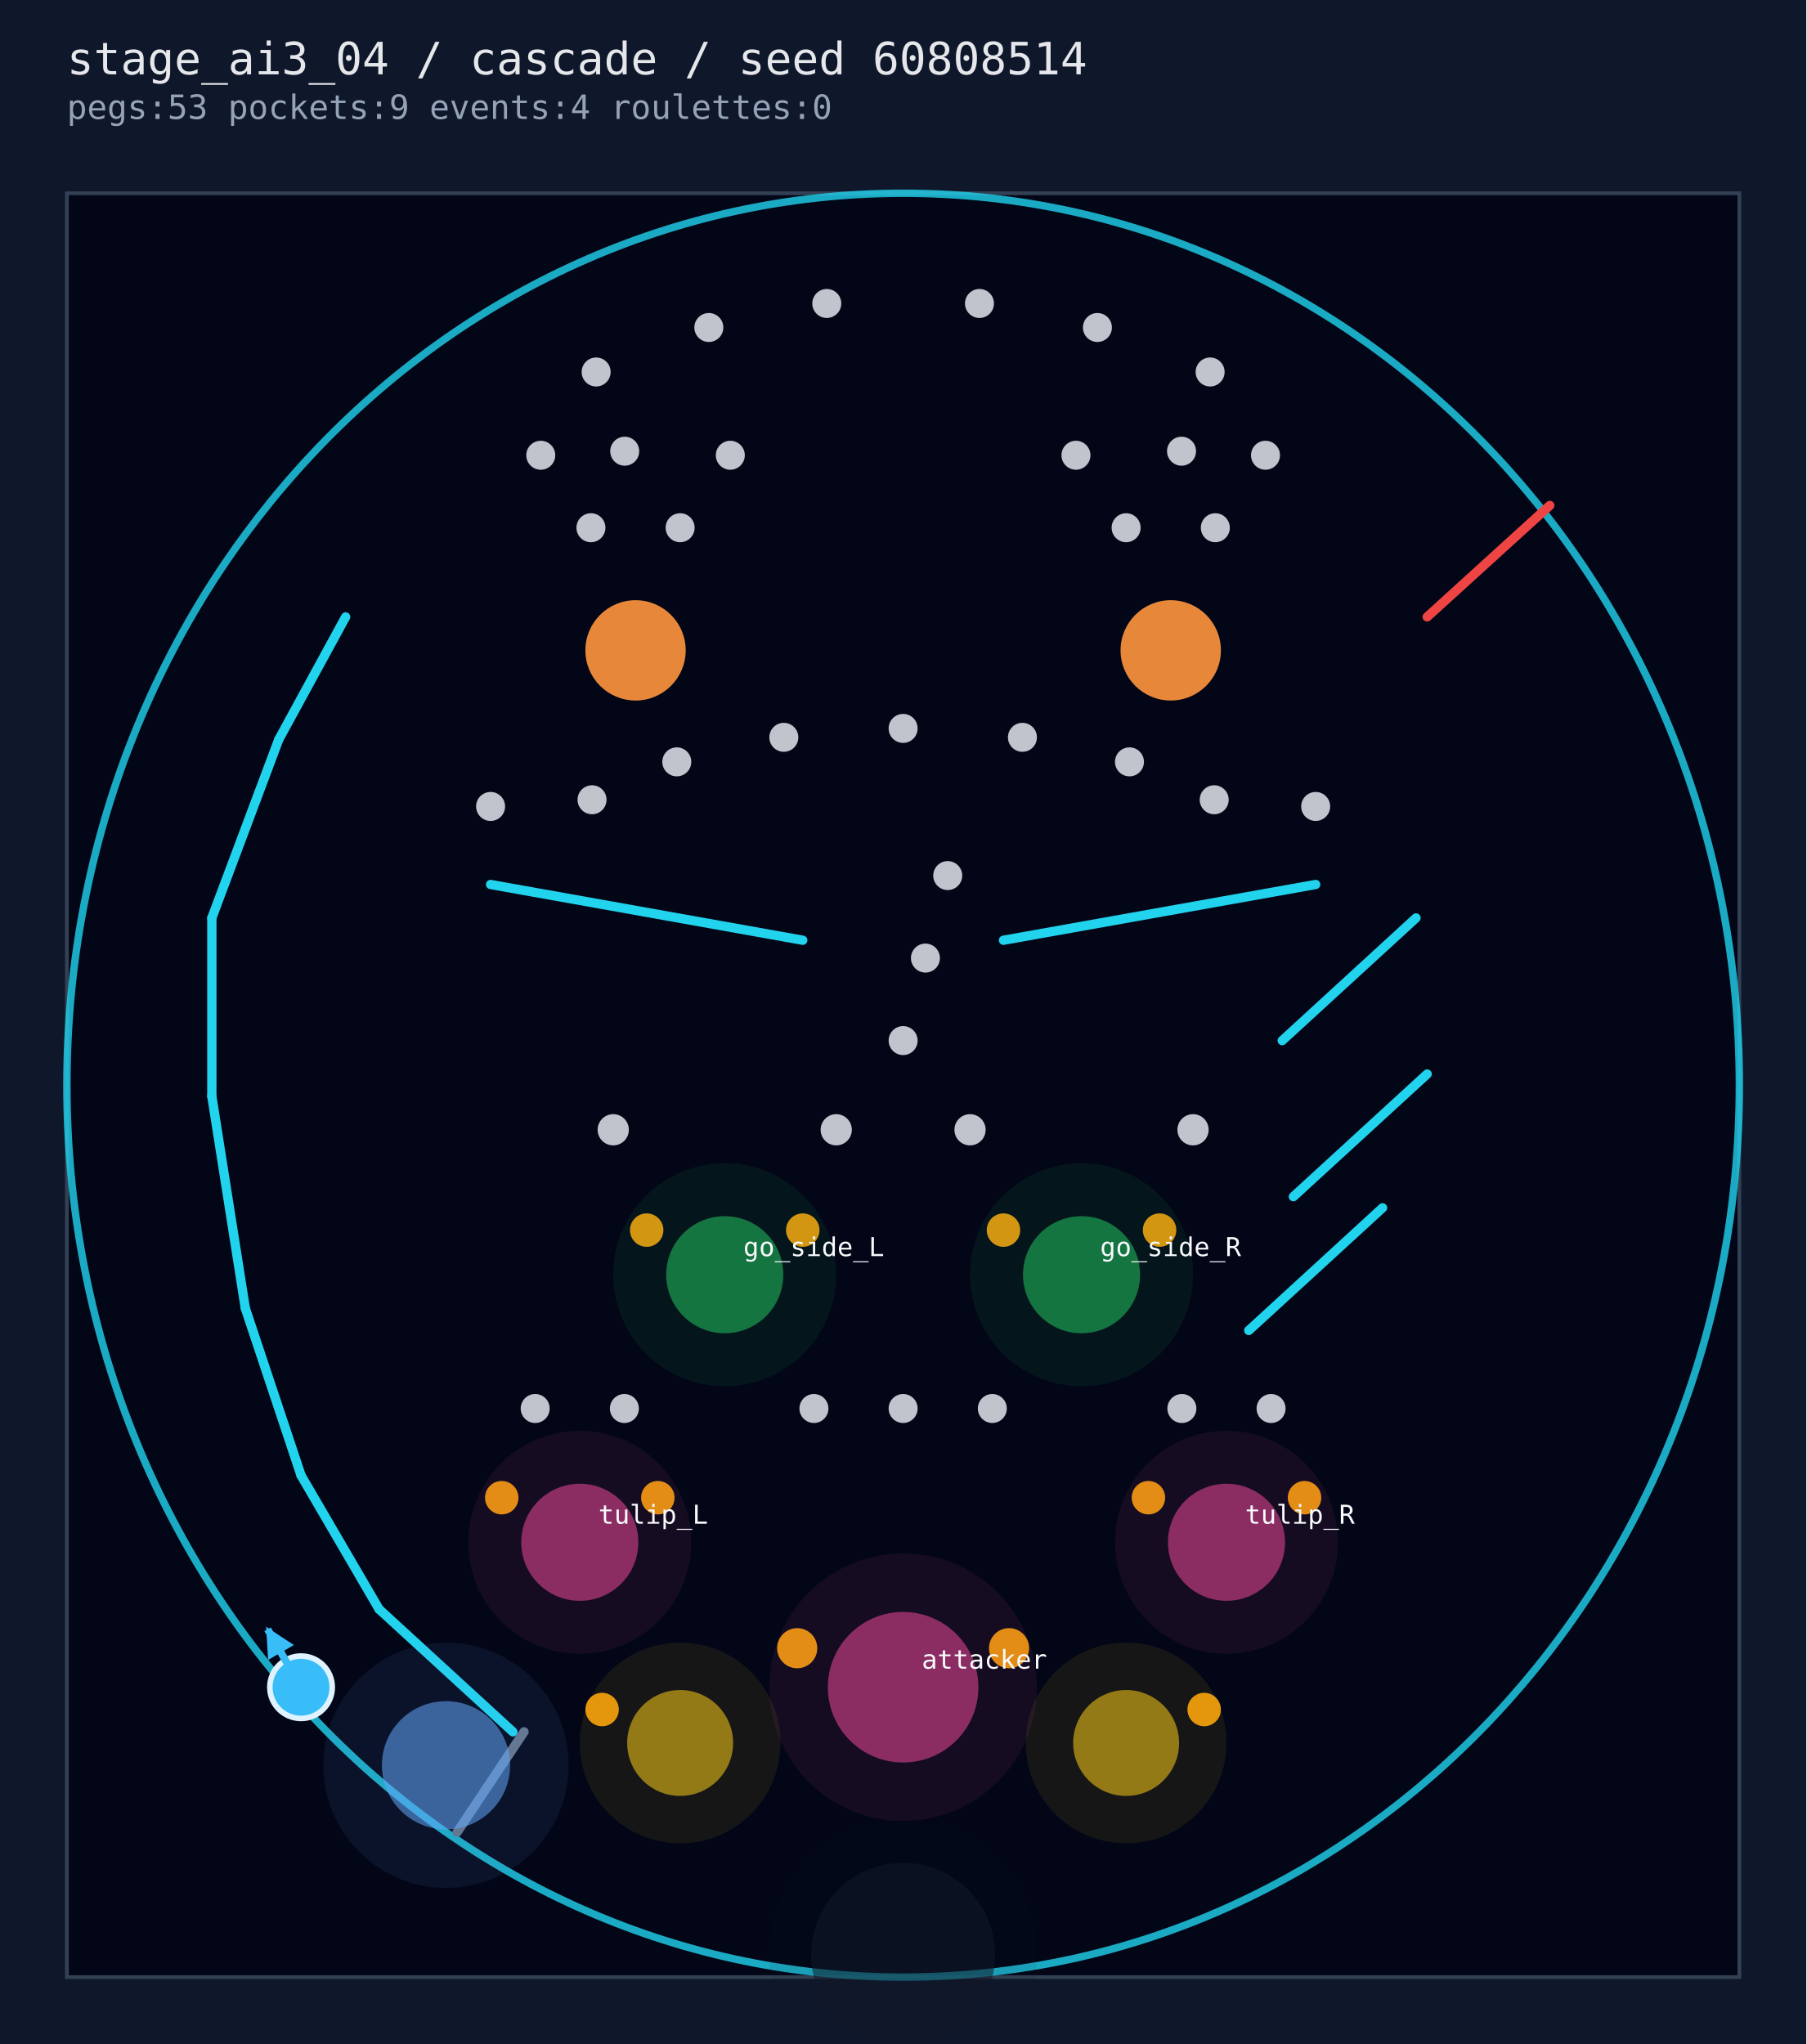
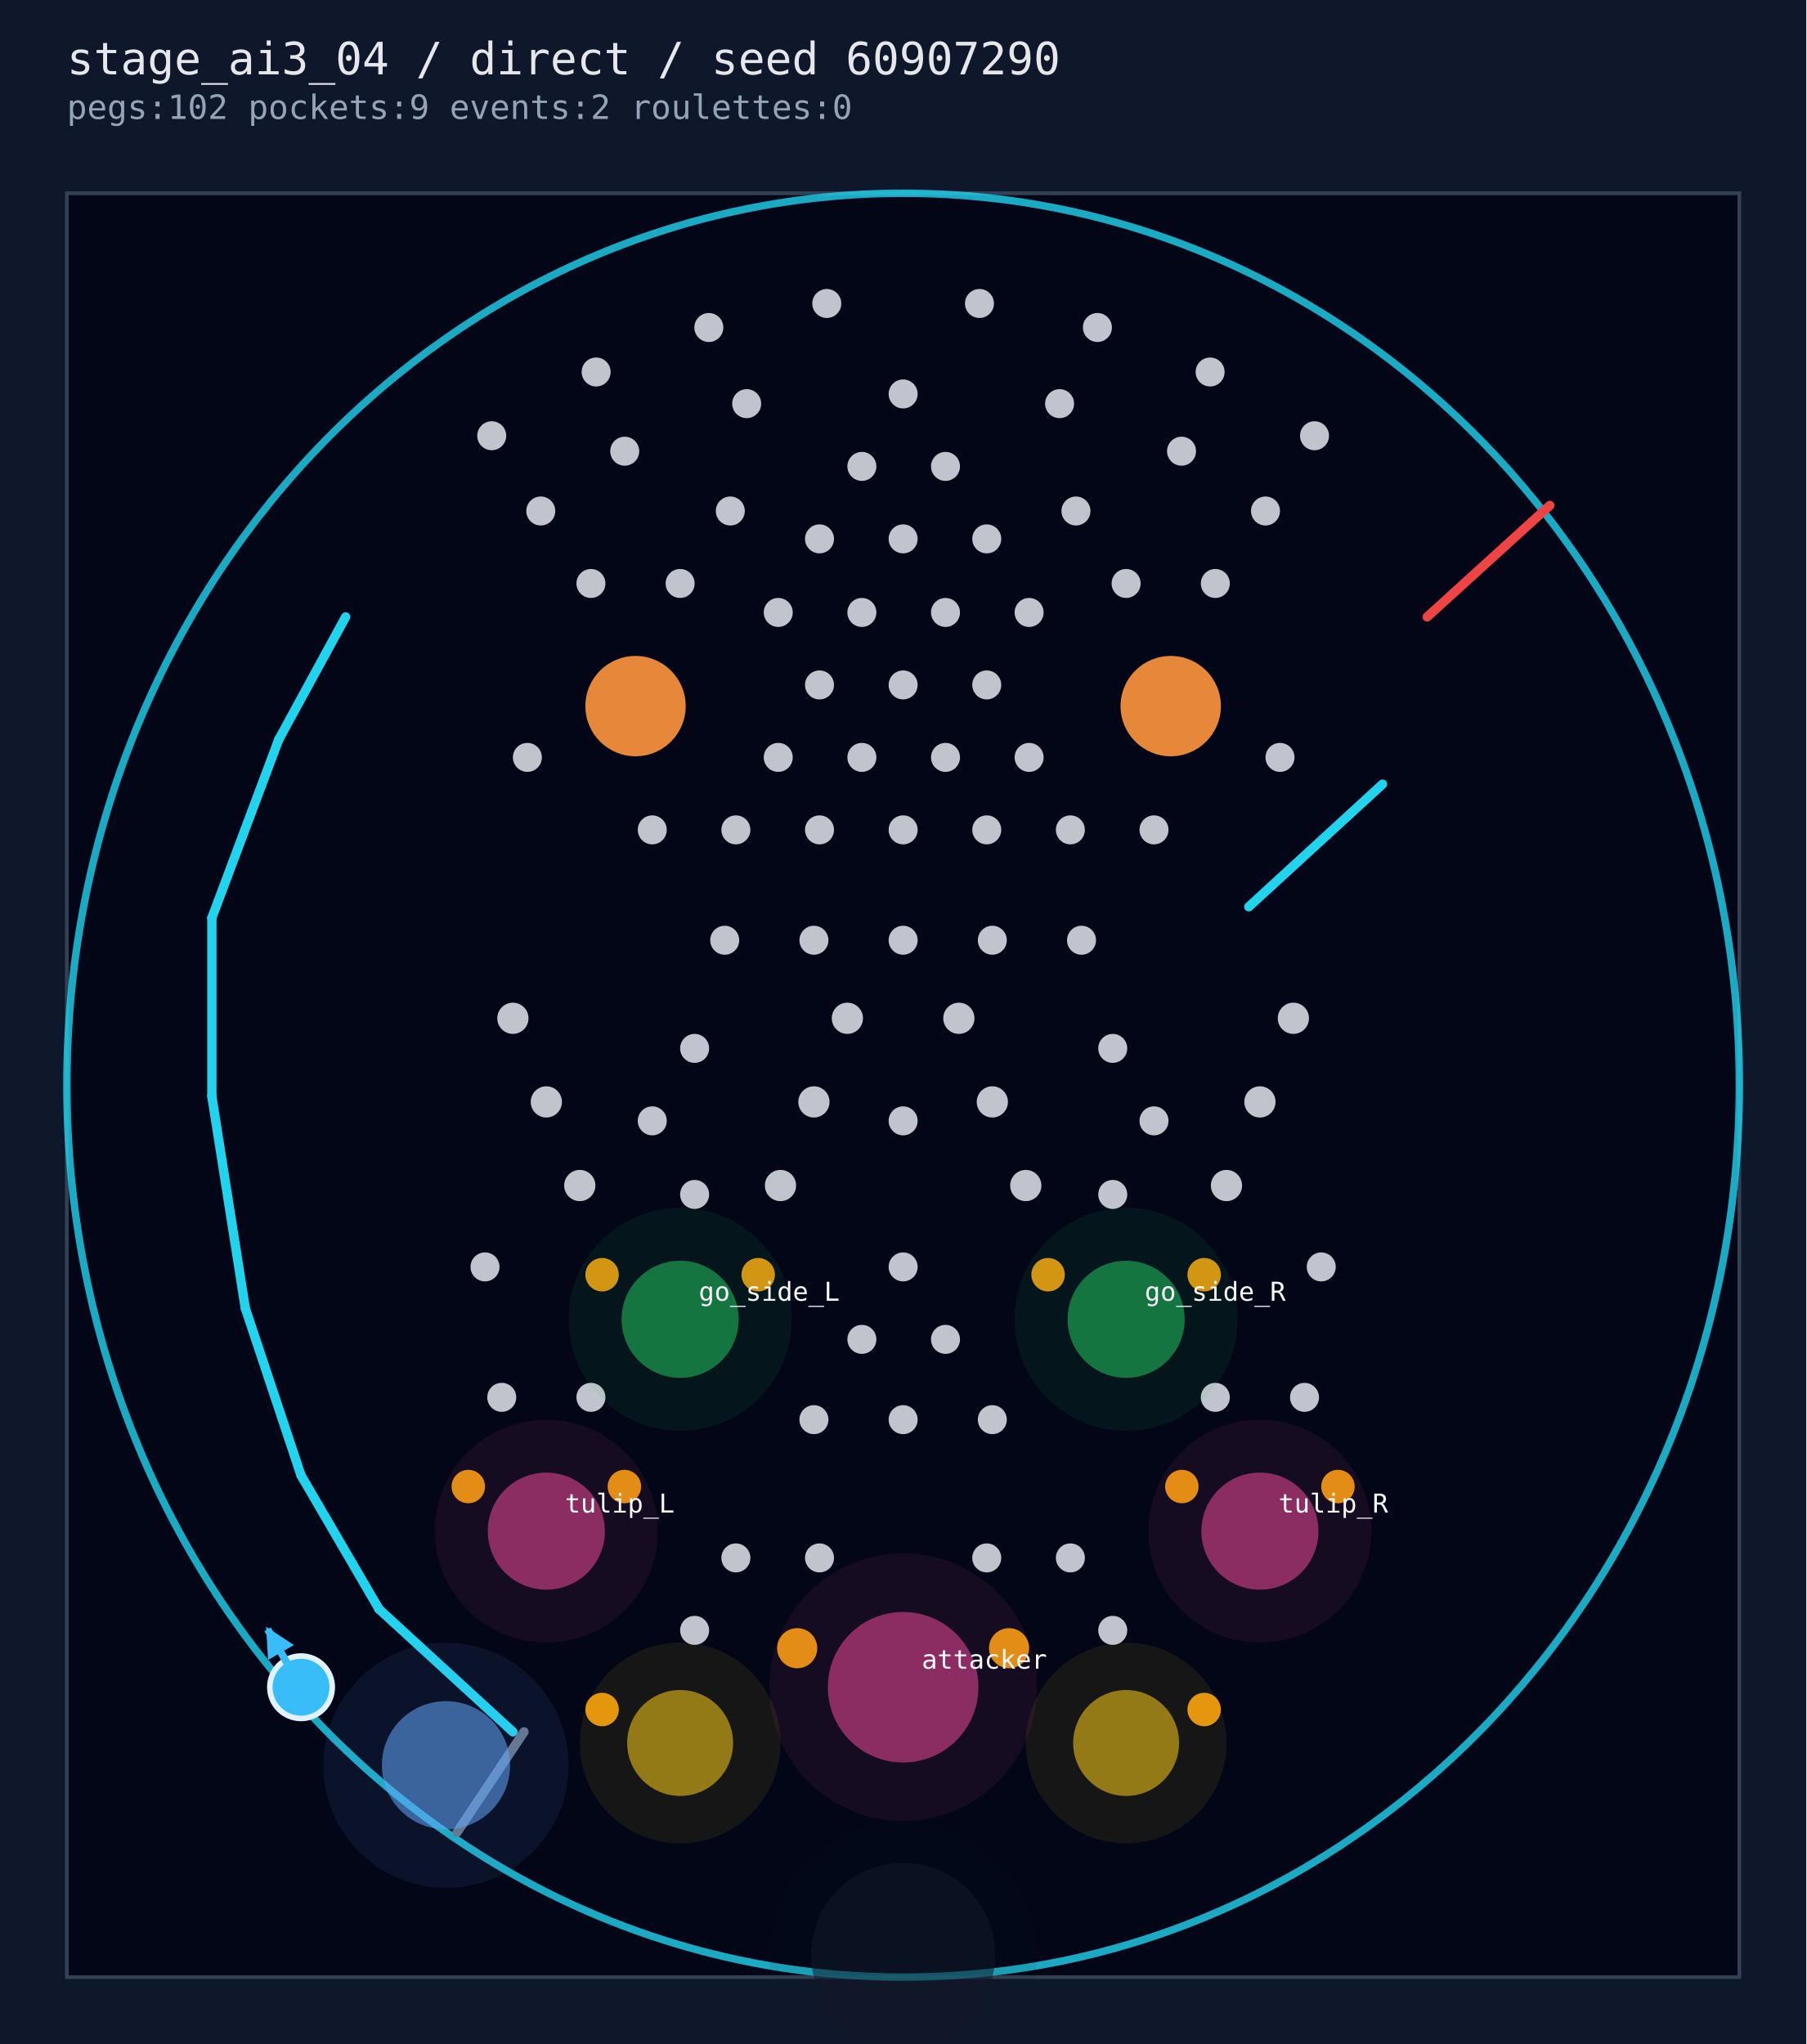
- <svg xmlns="http://www.w3.org/2000/svg" width="486" height="550" viewBox="0 0 486 550" role="img" aria-label="stage_ai3_04 / cascade / seed 60808514">
+ <svg xmlns="http://www.w3.org/2000/svg" width="486" height="550" viewBox="0 0 486 550" role="img" aria-label="stage_ai3_04 / direct / seed 60907290">
  <rect width="486" height="550" fill="#0f172a" />
-   <text x="18" y="20" fill="#e5e7eb" font-family="Menlo, Consolas, monospace" font-size="12">stage_ai3_04 / cascade / seed 60808514</text>
-   <text x="18" y="32" fill="#94a3b8" font-family="Menlo, Consolas, monospace" font-size="9">pegs:53 pockets:9 events:4 roulettes:0</text>
+   <text x="18" y="20" fill="#e5e7eb" font-family="Menlo, Consolas, monospace" font-size="12">stage_ai3_04 / direct / seed 60907290</text>
+   <text x="18" y="32" fill="#94a3b8" font-family="Menlo, Consolas, monospace" font-size="9">pegs:102 pockets:9 events:2 roulettes:0</text>
  <rect x="18" y="52" width="450" height="480" fill="#020617" stroke="#334155" stroke-width="1" />
  <ellipse cx="243" cy="292" rx="225" ry="240" fill="none" stroke="#22d3ee" stroke-width="2" opacity="0.8" />
  <line x1="123" y1="493" x2="141" y2="466" stroke="#64748b" stroke-width="2.5" stroke-linecap="round" />
  <line x1="138" y1="466" x2="102" y2="433" stroke="#22d3ee" stroke-width="2.5" stroke-linecap="round" />
  <line x1="102" y1="433" x2="81" y2="397" stroke="#22d3ee" stroke-width="2.5" stroke-linecap="round" />
  <line x1="81" y1="397" x2="66" y2="352" stroke="#22d3ee" stroke-width="2.5" stroke-linecap="round" />
  <line x1="66" y1="352" x2="57" y2="295" stroke="#22d3ee" stroke-width="2.5" stroke-linecap="round" />
  <line x1="57" y1="295" x2="57" y2="247" stroke="#22d3ee" stroke-width="2.5" stroke-linecap="round" />
  <line x1="57" y1="247" x2="75" y2="199" stroke="#22d3ee" stroke-width="2.5" stroke-linecap="round" />
  <line x1="75" y1="199" x2="93" y2="166" stroke="#22d3ee" stroke-width="2.5" stroke-linecap="round" />
  <line x1="384" y1="166" x2="417" y2="136" stroke="#ef4444" stroke-width="2.5" stroke-linecap="round" />
-   <line x1="132" y1="238" x2="216" y2="253" stroke="#22d3ee" stroke-width="2.5" stroke-linecap="round" />
-   <line x1="354" y1="238" x2="270" y2="253" stroke="#22d3ee" stroke-width="2.5" stroke-linecap="round" />
-   <line x1="384" y1="289" x2="348" y2="322" stroke="#22d3ee" stroke-width="2.5" stroke-linecap="round" />
-   <line x1="372" y1="325" x2="336" y2="358" stroke="#22d3ee" stroke-width="2.5" stroke-linecap="round" />
-   <line x1="381" y1="247" x2="345" y2="280" stroke="#22d3ee" stroke-width="2.5" stroke-linecap="round" />
+   <line x1="372" y1="211" x2="336" y2="244" stroke="#22d3ee" stroke-width="2.5" stroke-linecap="round" />
  <circle cx="271.5" cy="443.5" r="5.4" fill="#f59e0b" opacity="0.92" />
  <circle cx="214.5" cy="443.5" r="5.4" fill="#f59e0b" opacity="0.92" />
  <circle cx="324" cy="460" r="4.5" fill="#f59e0b" opacity="0.92" />
  <circle cx="162" cy="460" r="4.5" fill="#f59e0b" opacity="0.92" />
-   <circle cx="177" cy="403" r="4.5" fill="#f59e0b" opacity="0.92" />
-   <circle cx="135" cy="403" r="4.5" fill="#f59e0b" opacity="0.92" />
-   <circle cx="168" cy="379" r="3.9" fill="#d1d5db" opacity="0.92" />
-   <circle cx="144" cy="379" r="3.9" fill="#d1d5db" opacity="0.92" />
-   <circle cx="309" cy="403" r="4.5" fill="#f59e0b" opacity="0.92" />
-   <circle cx="351" cy="403" r="4.5" fill="#f59e0b" opacity="0.92" />
-   <circle cx="318" cy="379" r="3.9" fill="#d1d5db" opacity="0.92" />
-   <circle cx="342" cy="379" r="3.9" fill="#d1d5db" opacity="0.92" />
-   <circle cx="216" cy="331" r="4.5" fill="#f59e0b" opacity="0.92" />
-   <circle cx="174" cy="331" r="4.5" fill="#f59e0b" opacity="0.92" />
-   <circle cx="225" cy="304" r="4.2" fill="#d1d5db" opacity="0.92" />
-   <circle cx="165" cy="304" r="4.2" fill="#d1d5db" opacity="0.92" />
-   <circle cx="270" cy="331" r="4.5" fill="#f59e0b" opacity="0.92" />
-   <circle cx="312" cy="331" r="4.5" fill="#f59e0b" opacity="0.92" />
-   <circle cx="261" cy="304" r="4.2" fill="#d1d5db" opacity="0.92" />
-   <circle cx="321" cy="304" r="4.2" fill="#d1d5db" opacity="0.92" />
-   <circle cx="171" cy="175" r="13.5" fill="#fb923c" opacity="0.92" />
-   <circle cx="183" cy="142" r="3.9" fill="#d1d5db" opacity="0.92" />
-   <circle cx="196.5" cy="122.5" r="3.9" fill="#d1d5db" opacity="0.92" />
-   <circle cx="159" cy="142" r="3.9" fill="#d1d5db" opacity="0.92" />
-   <circle cx="145.5" cy="122.5" r="3.9" fill="#d1d5db" opacity="0.92" />
-   <circle cx="315" cy="175" r="13.5" fill="#fb923c" opacity="0.92" />
-   <circle cx="303" cy="142" r="3.9" fill="#d1d5db" opacity="0.92" />
-   <circle cx="289.5" cy="122.5" r="3.9" fill="#d1d5db" opacity="0.92" />
-   <circle cx="327" cy="142" r="3.9" fill="#d1d5db" opacity="0.92" />
-   <circle cx="340.5" cy="122.5" r="3.9" fill="#d1d5db" opacity="0.92" />
-   <circle cx="132" cy="217" r="3.9" fill="#d1d5db" opacity="0.92" />
-   <circle cx="354" cy="217" r="3.9" fill="#d1d5db" opacity="0.92" />
-   <circle cx="219" cy="379" r="3.9" fill="#d1d5db" opacity="0.92" />
-   <circle cx="243" cy="379" r="3.9" fill="#d1d5db" opacity="0.92" />
-   <circle cx="267" cy="379" r="3.9" fill="#d1d5db" opacity="0.92" />
-   <circle cx="159.3" cy="215.2" r="3.9" fill="#d1d5db" opacity="0.92" />
-   <circle cx="182.1" cy="205" r="3.9" fill="#d1d5db" opacity="0.92" />
-   <circle cx="210.9" cy="198.4" r="3.9" fill="#d1d5db" opacity="0.92" />
-   <circle cx="243" cy="196" r="3.9" fill="#d1d5db" opacity="0.92" />
-   <circle cx="275.1" cy="198.4" r="3.9" fill="#d1d5db" opacity="0.92" />
-   <circle cx="303.9" cy="205" r="3.9" fill="#d1d5db" opacity="0.92" />
-   <circle cx="326.7" cy="215.2" r="3.9" fill="#d1d5db" opacity="0.92" />
-   <circle cx="243" cy="280" r="3.9" fill="#d1d5db" opacity="0.92" />
-   <circle cx="249" cy="257.8" r="3.9" fill="#d1d5db" opacity="0.92" />
-   <circle cx="255" cy="235.6" r="3.9" fill="#d1d5db" opacity="0.92" />
+   <circle cx="168" cy="400" r="4.5" fill="#f59e0b" opacity="0.92" />
+   <circle cx="126" cy="400" r="4.5" fill="#f59e0b" opacity="0.92" />
+   <circle cx="159" cy="376" r="3.9" fill="#d1d5db" opacity="0.92" />
+   <circle cx="135" cy="376" r="3.9" fill="#d1d5db" opacity="0.92" />
+   <circle cx="318" cy="400" r="4.5" fill="#f59e0b" opacity="0.92" />
+   <circle cx="360" cy="400" r="4.5" fill="#f59e0b" opacity="0.92" />
+   <circle cx="327" cy="376" r="3.9" fill="#d1d5db" opacity="0.92" />
+   <circle cx="351" cy="376" r="3.9" fill="#d1d5db" opacity="0.92" />
+   <circle cx="204" cy="343" r="4.5" fill="#f59e0b" opacity="0.92" />
+   <circle cx="162" cy="343" r="4.5" fill="#f59e0b" opacity="0.92" />
+   <circle cx="210" cy="319" r="4.2" fill="#d1d5db" opacity="0.92" />
+   <circle cx="219" cy="296.5" r="4.2" fill="#d1d5db" opacity="0.92" />
+   <circle cx="228" cy="274" r="4.2" fill="#d1d5db" opacity="0.92" />
+   <circle cx="156" cy="319" r="4.2" fill="#d1d5db" opacity="0.92" />
+   <circle cx="147" cy="296.5" r="4.2" fill="#d1d5db" opacity="0.92" />
+   <circle cx="138" cy="274" r="4.2" fill="#d1d5db" opacity="0.92" />
+   <circle cx="282" cy="343" r="4.5" fill="#f59e0b" opacity="0.92" />
+   <circle cx="324" cy="343" r="4.5" fill="#f59e0b" opacity="0.92" />
+   <circle cx="276" cy="319" r="4.2" fill="#d1d5db" opacity="0.92" />
+   <circle cx="267" cy="296.5" r="4.2" fill="#d1d5db" opacity="0.92" />
+   <circle cx="258" cy="274" r="4.2" fill="#d1d5db" opacity="0.92" />
+   <circle cx="330" cy="319" r="4.2" fill="#d1d5db" opacity="0.92" />
+   <circle cx="339" cy="296.5" r="4.2" fill="#d1d5db" opacity="0.92" />
+   <circle cx="348" cy="274" r="4.2" fill="#d1d5db" opacity="0.92" />
+   <circle cx="171" cy="190" r="13.5" fill="#fb923c" opacity="0.92" />
+   <circle cx="183" cy="157" r="3.9" fill="#d1d5db" opacity="0.92" />
+   <circle cx="196.5" cy="137.5" r="3.9" fill="#d1d5db" opacity="0.92" />
+   <circle cx="159" cy="157" r="3.9" fill="#d1d5db" opacity="0.92" />
+   <circle cx="145.5" cy="137.5" r="3.9" fill="#d1d5db" opacity="0.92" />
+   <circle cx="315" cy="190" r="13.5" fill="#fb923c" opacity="0.92" />
+   <circle cx="303" cy="157" r="3.9" fill="#d1d5db" opacity="0.92" />
+   <circle cx="289.5" cy="137.5" r="3.9" fill="#d1d5db" opacity="0.92" />
+   <circle cx="327" cy="157" r="3.9" fill="#d1d5db" opacity="0.92" />
+   <circle cx="340.5" cy="137.5" r="3.9" fill="#d1d5db" opacity="0.92" />
+   <circle cx="219" cy="382" r="3.9" fill="#d1d5db" opacity="0.92" />
+   <circle cx="243" cy="382" r="3.9" fill="#d1d5db" opacity="0.92" />
+   <circle cx="267" cy="382" r="3.9" fill="#d1d5db" opacity="0.92" />
+   <circle cx="195" cy="253" r="3.9" fill="#d1d5db" opacity="0.92" />
+   <circle cx="219" cy="253" r="3.9" fill="#d1d5db" opacity="0.92" />
+   <circle cx="243" cy="253" r="3.9" fill="#d1d5db" opacity="0.92" />
+   <circle cx="267" cy="253" r="3.9" fill="#d1d5db" opacity="0.92" />
+   <circle cx="291" cy="253" r="3.9" fill="#d1d5db" opacity="0.92" />
  <circle cx="222.46" cy="81.659" r="3.9" fill="#d1d5db" opacity="0.92" />
  <circle cx="263.54" cy="81.659" r="3.9" fill="#d1d5db" opacity="0.92" />
  <circle cx="190.724" cy="88.122" r="3.9" fill="#d1d5db" opacity="0.92" />
  <circle cx="295.276" cy="88.122" r="3.9" fill="#d1d5db" opacity="0.92" />
  <circle cx="160.4" cy="100.094" r="3.9" fill="#d1d5db" opacity="0.92" />
  <circle cx="325.6" cy="100.094" r="3.9" fill="#d1d5db" opacity="0.92" />
+   <circle cx="132.308" cy="117.25" r="3.9" fill="#d1d5db" opacity="0.92" />
+   <circle cx="353.692" cy="117.25" r="3.9" fill="#d1d5db" opacity="0.92" />
+   <circle cx="200.906" cy="108.614" r="3.9" fill="#d1d5db" opacity="0.92" />
+   <circle cx="285.094" cy="108.614" r="3.9" fill="#d1d5db" opacity="0.92" />
  <circle cx="168.091" cy="121.411" r="3.9" fill="#d1d5db" opacity="0.92" />
  <circle cx="317.909" cy="121.411" r="3.9" fill="#d1d5db" opacity="0.92" />
+   <circle cx="243" cy="106" r="3.9" fill="#d1d5db" opacity="0.92" />
+   <circle cx="254.4" cy="125.5" r="3.9" fill="#d1d5db" opacity="0.92" />
+   <circle cx="231.9" cy="125.5" r="3.9" fill="#d1d5db" opacity="0.92" />
+   <circle cx="243" cy="145" r="3.9" fill="#d1d5db" opacity="0.92" />
+   <circle cx="265.5" cy="145" r="3.9" fill="#d1d5db" opacity="0.92" />
+   <circle cx="220.5" cy="145" r="3.9" fill="#d1d5db" opacity="0.92" />
+   <circle cx="254.4" cy="164.8" r="3.9" fill="#d1d5db" opacity="0.92" />
+   <circle cx="231.9" cy="164.8" r="3.9" fill="#d1d5db" opacity="0.92" />
+   <circle cx="276.9" cy="164.8" r="3.9" fill="#d1d5db" opacity="0.92" />
+   <circle cx="209.4" cy="164.8" r="3.9" fill="#d1d5db" opacity="0.92" />
+   <circle cx="243" cy="184.3" r="3.9" fill="#d1d5db" opacity="0.92" />
+   <circle cx="265.5" cy="184.3" r="3.9" fill="#d1d5db" opacity="0.92" />
+   <circle cx="220.5" cy="184.3" r="3.9" fill="#d1d5db" opacity="0.92" />
+   <circle cx="254.4" cy="203.8" r="3.9" fill="#d1d5db" opacity="0.92" />
+   <circle cx="231.9" cy="203.8" r="3.9" fill="#d1d5db" opacity="0.92" />
+   <circle cx="276.9" cy="203.8" r="3.9" fill="#d1d5db" opacity="0.92" />
+   <circle cx="209.4" cy="203.8" r="3.9" fill="#d1d5db" opacity="0.92" />
+   <circle cx="344.4" cy="203.8" r="3.9" fill="#d1d5db" opacity="0.92" />
+   <circle cx="141.9" cy="203.8" r="3.9" fill="#d1d5db" opacity="0.92" />
+   <circle cx="243" cy="223.3" r="3.9" fill="#d1d5db" opacity="0.92" />
+   <circle cx="265.5" cy="223.3" r="3.9" fill="#d1d5db" opacity="0.92" />
+   <circle cx="220.5" cy="223.3" r="3.9" fill="#d1d5db" opacity="0.92" />
+   <circle cx="288" cy="223.3" r="3.9" fill="#d1d5db" opacity="0.92" />
+   <circle cx="198" cy="223.3" r="3.9" fill="#d1d5db" opacity="0.92" />
+   <circle cx="310.5" cy="223.3" r="3.9" fill="#d1d5db" opacity="0.92" />
+   <circle cx="175.5" cy="223.3" r="3.9" fill="#d1d5db" opacity="0.92" />
+   <circle cx="299.4" cy="282.1" r="3.9" fill="#d1d5db" opacity="0.92" />
+   <circle cx="186.9" cy="282.1" r="3.9" fill="#d1d5db" opacity="0.92" />
+   <circle cx="243" cy="301.6" r="3.9" fill="#d1d5db" opacity="0.92" />
+   <circle cx="310.5" cy="301.6" r="3.9" fill="#d1d5db" opacity="0.92" />
+   <circle cx="175.5" cy="301.6" r="3.9" fill="#d1d5db" opacity="0.92" />
+   <circle cx="299.4" cy="321.4" r="3.9" fill="#d1d5db" opacity="0.92" />
+   <circle cx="186.9" cy="321.4" r="3.9" fill="#d1d5db" opacity="0.92" />
+   <circle cx="243" cy="340.9" r="3.9" fill="#d1d5db" opacity="0.92" />
+   <circle cx="355.5" cy="340.9" r="3.9" fill="#d1d5db" opacity="0.92" />
+   <circle cx="130.5" cy="340.9" r="3.9" fill="#d1d5db" opacity="0.92" />
+   <circle cx="254.4" cy="360.4" r="3.9" fill="#d1d5db" opacity="0.92" />
+   <circle cx="231.9" cy="360.4" r="3.9" fill="#d1d5db" opacity="0.92" />
+   <circle cx="265.5" cy="419.2" r="3.9" fill="#d1d5db" opacity="0.92" />
+   <circle cx="220.5" cy="419.2" r="3.9" fill="#d1d5db" opacity="0.92" />
+   <circle cx="288" cy="419.2" r="3.9" fill="#d1d5db" opacity="0.92" />
+   <circle cx="198" cy="419.2" r="3.9" fill="#d1d5db" opacity="0.92" />
+   <circle cx="299.4" cy="438.7" r="3.9" fill="#d1d5db" opacity="0.92" />
+   <circle cx="186.9" cy="438.7" r="3.9" fill="#d1d5db" opacity="0.92" />
  <circle cx="243" cy="526" r="36" fill="#111827" opacity="0.08" />
  <circle cx="243" cy="526" r="24" fill="#111827" opacity="0.55" stroke="#111827" stroke-width="1.5" />
  <circle cx="120" cy="475" r="33" fill="#60a5fa" opacity="0.08" />
  <circle cx="120" cy="475" r="16.5" fill="#60a5fa" opacity="0.55" stroke="#60a5fa" stroke-width="1.5" />
  <circle cx="243" cy="454" r="36" fill="#ec4899" opacity="0.08" />
  <circle cx="243" cy="454" r="19.5" fill="#ec4899" opacity="0.55" stroke="#ec4899" stroke-width="1.5" />
  <text x="248" y="449" fill="#f8fafc" font-family="Menlo, Consolas, monospace" font-size="7">attacker</text>
  <circle cx="183" cy="469" r="27" fill="#facc15" opacity="0.08" />
  <circle cx="183" cy="469" r="13.5" fill="#facc15" opacity="0.55" stroke="#facc15" stroke-width="1.5" />
  <circle cx="303" cy="469" r="27" fill="#facc15" opacity="0.08" />
  <circle cx="303" cy="469" r="13.5" fill="#facc15" opacity="0.55" stroke="#facc15" stroke-width="1.5" />
-   <circle cx="156" cy="415" r="30" fill="#ec4899" opacity="0.08" />
-   <circle cx="156" cy="415" r="15" fill="#ec4899" opacity="0.55" stroke="#ec4899" stroke-width="1.5" />
-   <text x="161" y="410" fill="#f8fafc" font-family="Menlo, Consolas, monospace" font-size="7">tulip_L</text>
-   <circle cx="330" cy="415" r="30" fill="#ec4899" opacity="0.08" />
-   <circle cx="330" cy="415" r="15" fill="#ec4899" opacity="0.55" stroke="#ec4899" stroke-width="1.5" />
-   <text x="335" y="410" fill="#f8fafc" font-family="Menlo, Consolas, monospace" font-size="7">tulip_R</text>
-   <circle cx="195" cy="343" r="30" fill="#22c55e" opacity="0.08" />
-   <circle cx="195" cy="343" r="15" fill="#22c55e" opacity="0.55" stroke="#22c55e" stroke-width="1.5" />
-   <text x="200" y="338" fill="#f8fafc" font-family="Menlo, Consolas, monospace" font-size="7">go_side_L</text>
-   <circle cx="291" cy="343" r="30" fill="#22c55e" opacity="0.08" />
-   <circle cx="291" cy="343" r="15" fill="#22c55e" opacity="0.55" stroke="#22c55e" stroke-width="1.5" />
-   <text x="296" y="338" fill="#f8fafc" font-family="Menlo, Consolas, monospace" font-size="7">go_side_R</text>
+   <circle cx="147" cy="412" r="30" fill="#ec4899" opacity="0.08" />
+   <circle cx="147" cy="412" r="15" fill="#ec4899" opacity="0.55" stroke="#ec4899" stroke-width="1.5" />
+   <text x="152" y="407" fill="#f8fafc" font-family="Menlo, Consolas, monospace" font-size="7">tulip_L</text>
+   <circle cx="339" cy="412" r="30" fill="#ec4899" opacity="0.08" />
+   <circle cx="339" cy="412" r="15" fill="#ec4899" opacity="0.55" stroke="#ec4899" stroke-width="1.5" />
+   <text x="344" y="407" fill="#f8fafc" font-family="Menlo, Consolas, monospace" font-size="7">tulip_R</text>
+   <circle cx="183" cy="355" r="30" fill="#22c55e" opacity="0.08" />
+   <circle cx="183" cy="355" r="15" fill="#22c55e" opacity="0.55" stroke="#22c55e" stroke-width="1.5" />
+   <text x="188" y="350" fill="#f8fafc" font-family="Menlo, Consolas, monospace" font-size="7">go_side_L</text>
+   <circle cx="303" cy="355" r="30" fill="#22c55e" opacity="0.08" />
+   <circle cx="303" cy="355" r="15" fill="#22c55e" opacity="0.55" stroke="#22c55e" stroke-width="1.5" />
+   <text x="308" y="350" fill="#f8fafc" font-family="Menlo, Consolas, monospace" font-size="7">go_side_R</text>
  <circle cx="81" cy="454" r="8.4" fill="#38bdf8" stroke="#e0f2fe" stroke-width="1.5" />
  <line x1="81" y1="454" x2="72" y2="438.412" stroke="#38bdf8" stroke-width="2" marker-end="url(#arrow)" />
  <defs>
    <marker id="arrow" viewBox="0 0 10 10" refX="9" refY="5" markerWidth="4" markerHeight="4" orient="auto-start-reverse">
      <path d="M 0 0 L 10 5 L 0 10 z" fill="#38bdf8" />
    </marker>
  </defs>
</svg>
